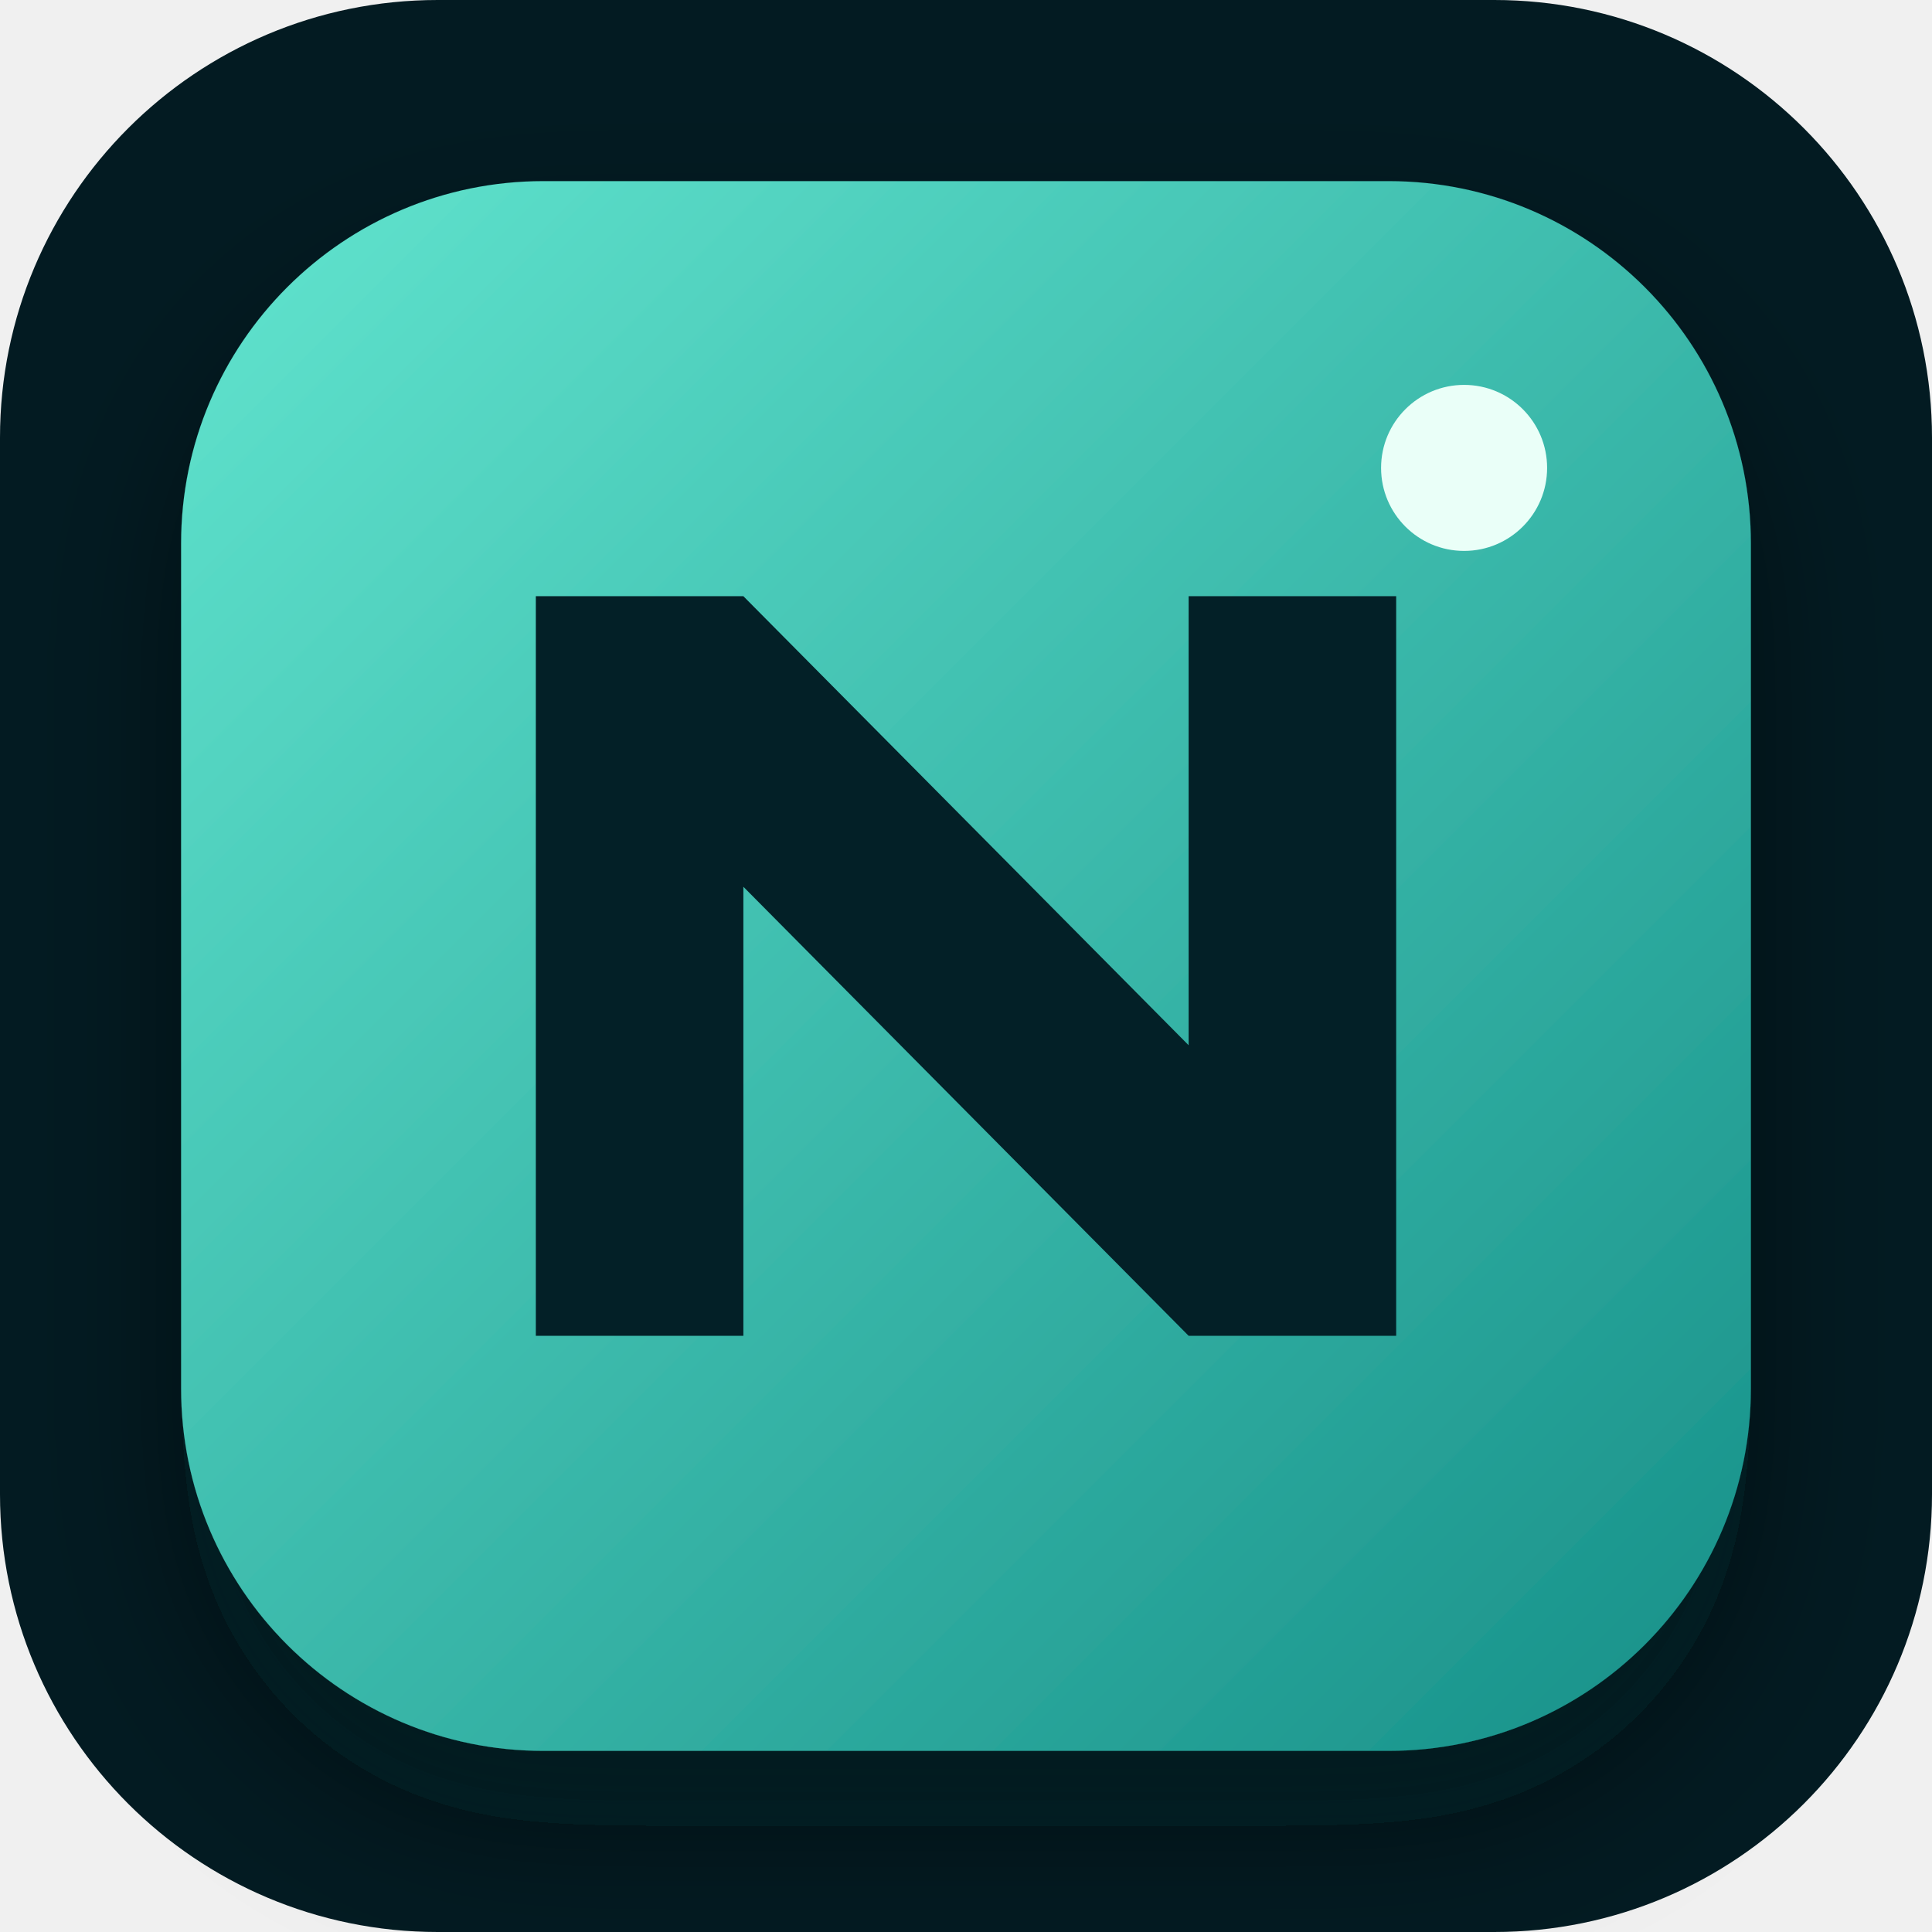
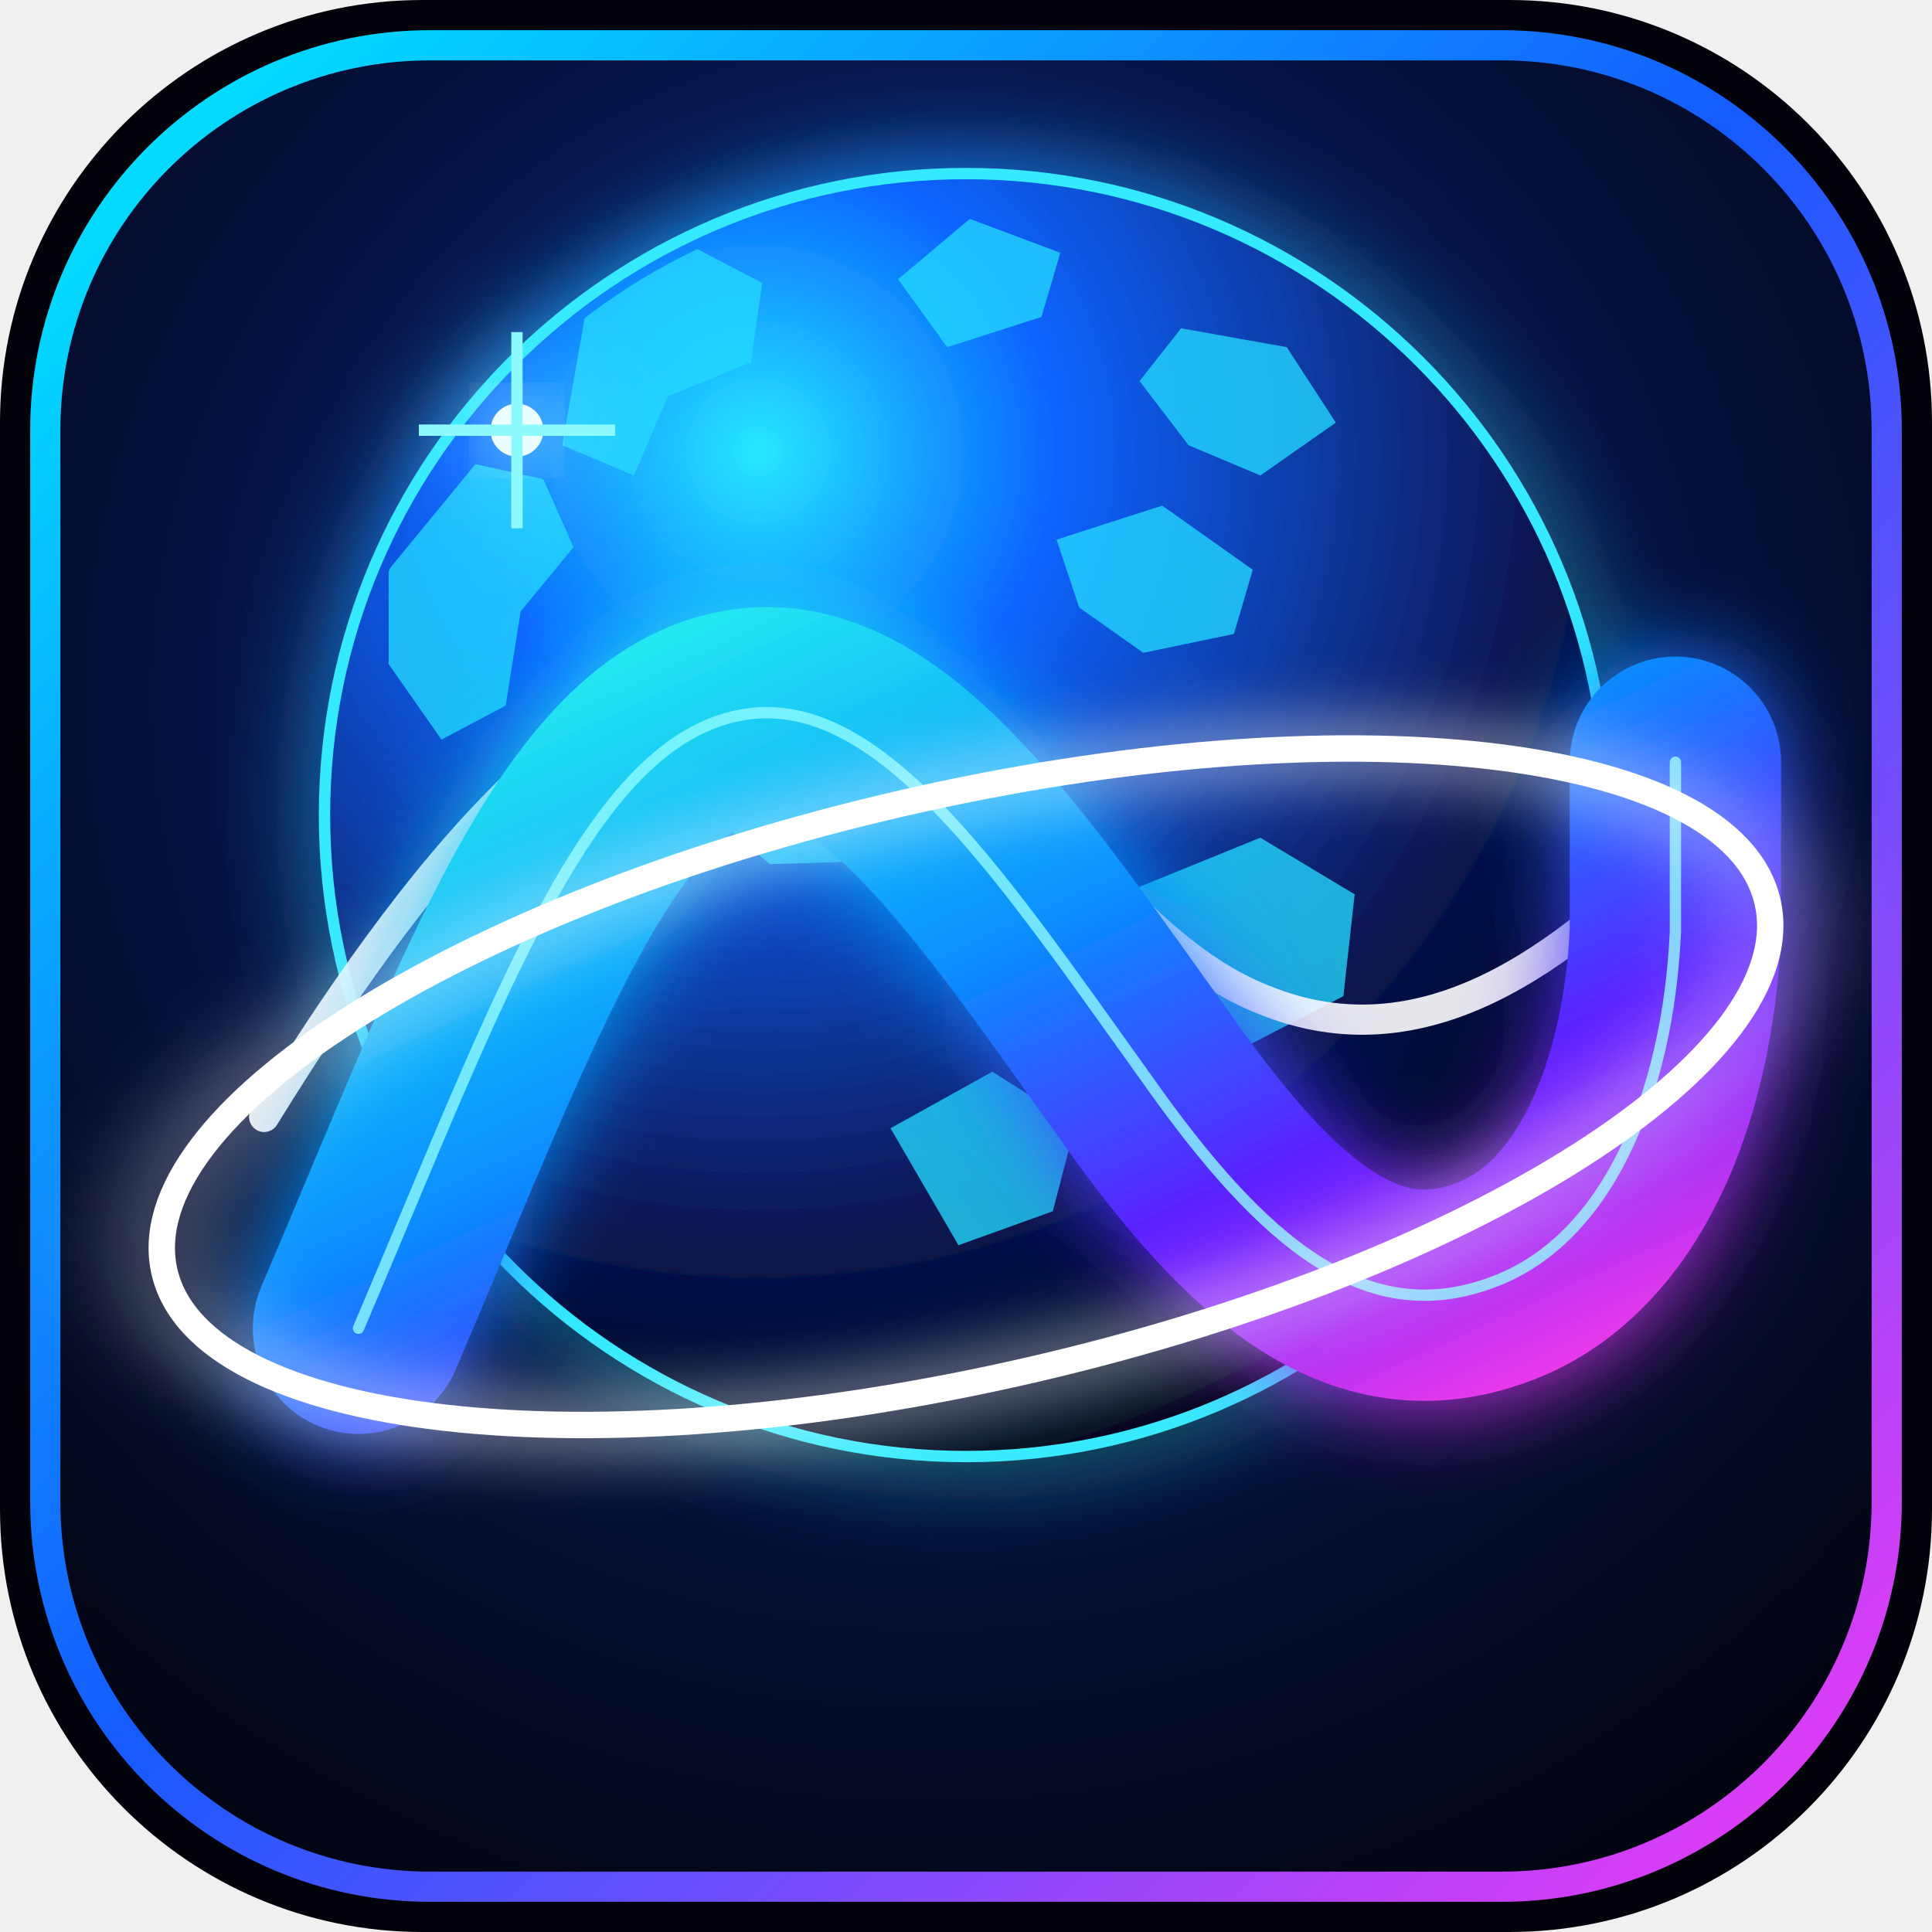
<svg xmlns="http://www.w3.org/2000/svg" viewBox="0 0 512 512">
  <defs>
-     <linearGradient id="g" x1="0" y1="0" x2="1" y2="1">
-       <stop stop-color="#62e5cf" />
-       <stop offset="1" stop-color="#168f88" />
+     <radialGradient id="bg" cx="48%" cy="35%" r="75%">
+       <stop stop-color="#102c9c" />
+       <stop offset=".56" stop-color="#06113d" />
+       <stop offset="1" stop-color="#02040f" />
+     </radialGradient>
+     <linearGradient id="edge" x1="0" y1="0" x2="1" y2="1">
+       <stop stop-color="#00eaff" />
+       <stop offset=".48" stop-color="#155bff" />
+       <stop offset="1" stop-color="#ef39f5" />
    </linearGradient>
-     <filter id="s" x="-30%" y="-30%" width="160%" height="160%">
-       <feDropShadow dx="0" dy="20" stdDeviation="20" flood-color="#00171d" flood-opacity=".45" />
+     <linearGradient id="ribbon" x1="0" y1="0" x2="1" y2="1">
+       <stop stop-color="#27f4ef" />
+       <stop offset=".43" stop-color="#078fff" />
+       <stop offset=".72" stop-color="#5c20ff" />
+       <stop offset="1" stop-color="#f13bea" />
+     </linearGradient>
+     <radialGradient id="planet" cx="34%" cy="22%" r="82%">
+       <stop stop-color="#27e8ff" />
+       <stop offset=".28" stop-color="#0864ff" />
+       <stop offset=".75" stop-color="#07134c" />
+       <stop offset="1" stop-color="#020516" />
+     </radialGradient>
+     <filter id="glow" x="-40%" y="-40%" width="180%" height="180%">
+       <feGaussianBlur stdDeviation="12" result="b" />
+       <feMerge>
+         <feMergeNode in="b" />
+         <feMergeNode in="SourceGraphic" />
+       </feMerge>
    </filter>
+     <clipPath id="clip">
+       <circle cx="256" cy="216" r="166" />
+     </clipPath>
  </defs>
-   <rect width="512" height="512" rx="116" fill="#031b22" />
-   <rect x="48" y="48" width="416" height="416" rx="96" fill="url(#g)" filter="url(#s)" />
-   <path d="M142 354V158h55l118 119V158h55v196h-55L197 235v119z" fill="#032027" />
-   <circle cx="388" cy="124" r="22" fill="#eafff8" />
+   <rect width="512" height="512" rx="112" fill="#02030a" />
+   <rect x="12" y="12" width="488" height="488" rx="102" fill="url(#bg)" stroke="url(#edge)" stroke-width="8" />
+   <circle cx="256" cy="216" r="170" fill="url(#planet)" stroke="#35eaff" stroke-width="3" filter="url(#glow)" />
+   <g clip-path="url(#clip)" fill="#23d9ff" opacity=".78">
+     <path d="M103 151l23-28 18 4 8 18-14 17-4 25-17 9-14-20zm52-67l26-20 21 11-3 21-22 9-9 21-19-8zm83-10l19-16 24 9-5 17-25 8zm75 13l28 5 13 20-20 14-19-8-13-17zm-33 56l28-9 24 17-5 17-24 5-17-12zm-94 44l30-17 29 13 9 24-16 21-34 1-23-20zm116 48l32-13 25 15-3 27-29 15-22-20zm-66 64l27-15 22 14-6 23-25 9z" />
+   </g>
+   <path d="M70 296C115 223 162 168 214 174c50 5 75 73 121 91 42 17 79-10 113-45" fill="none" stroke="#fff" stroke-width="8" stroke-linecap="round" opacity=".9" />
+   <path d="M95 352c38-89 62-159 105-163 35-3 66 44 104 97 31 44 58 66 91 54 31-11 47-50 49-93v-45" fill="none" stroke="url(#ribbon)" stroke-width="56" stroke-linecap="round" stroke-linejoin="round" filter="url(#glow)" />
+   <path d="M95 352c38-89 62-159 105-163 35-3 66 44 104 97 31 44 58 66 91 54 31-11 47-50 49-93v-45" fill="none" stroke="#8cfaff" stroke-width="3" stroke-linecap="round" opacity=".8" />
+   <ellipse cx="256" cy="288" rx="218" ry="77" transform="rotate(-13 256 288)" fill="none" stroke="#fff" stroke-width="7" filter="url(#glow)" />
+   <circle cx="137" cy="114" r="7" fill="#fff" filter="url(#glow)" />
+   <path d="M137 88v52M111 114h52" stroke="#8dfaff" stroke-width="3" filter="url(#glow)" />
</svg>
